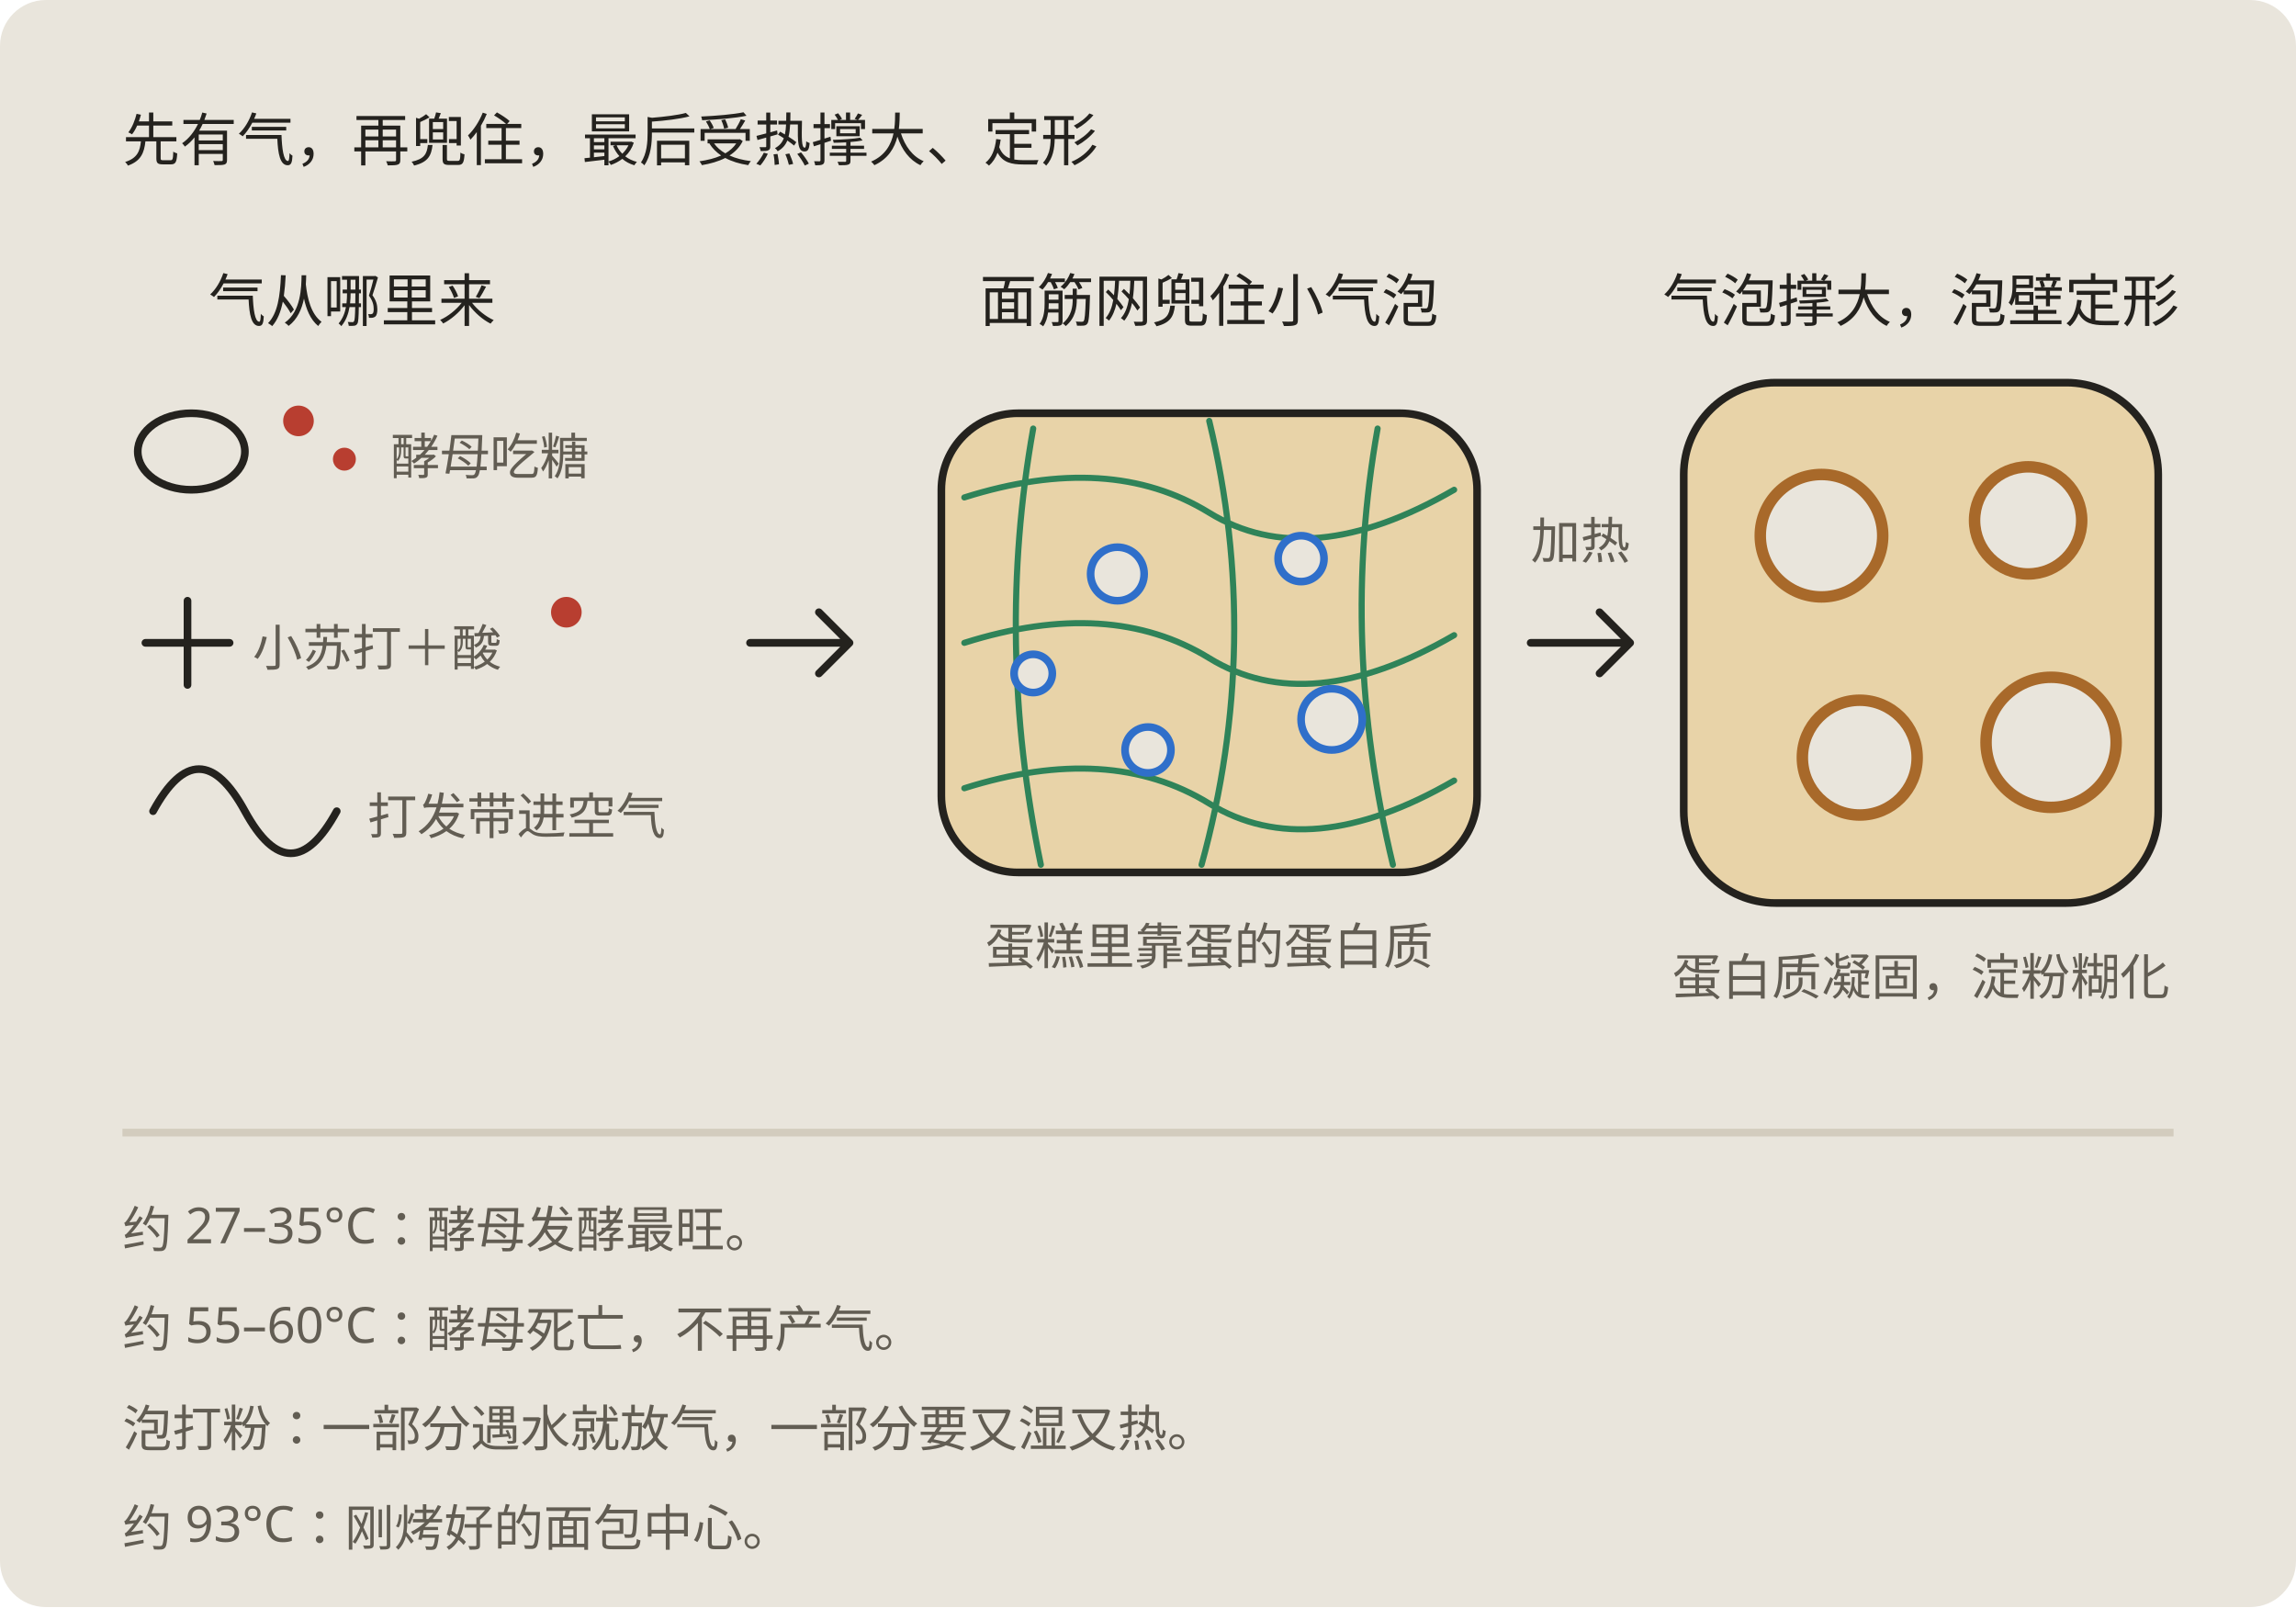
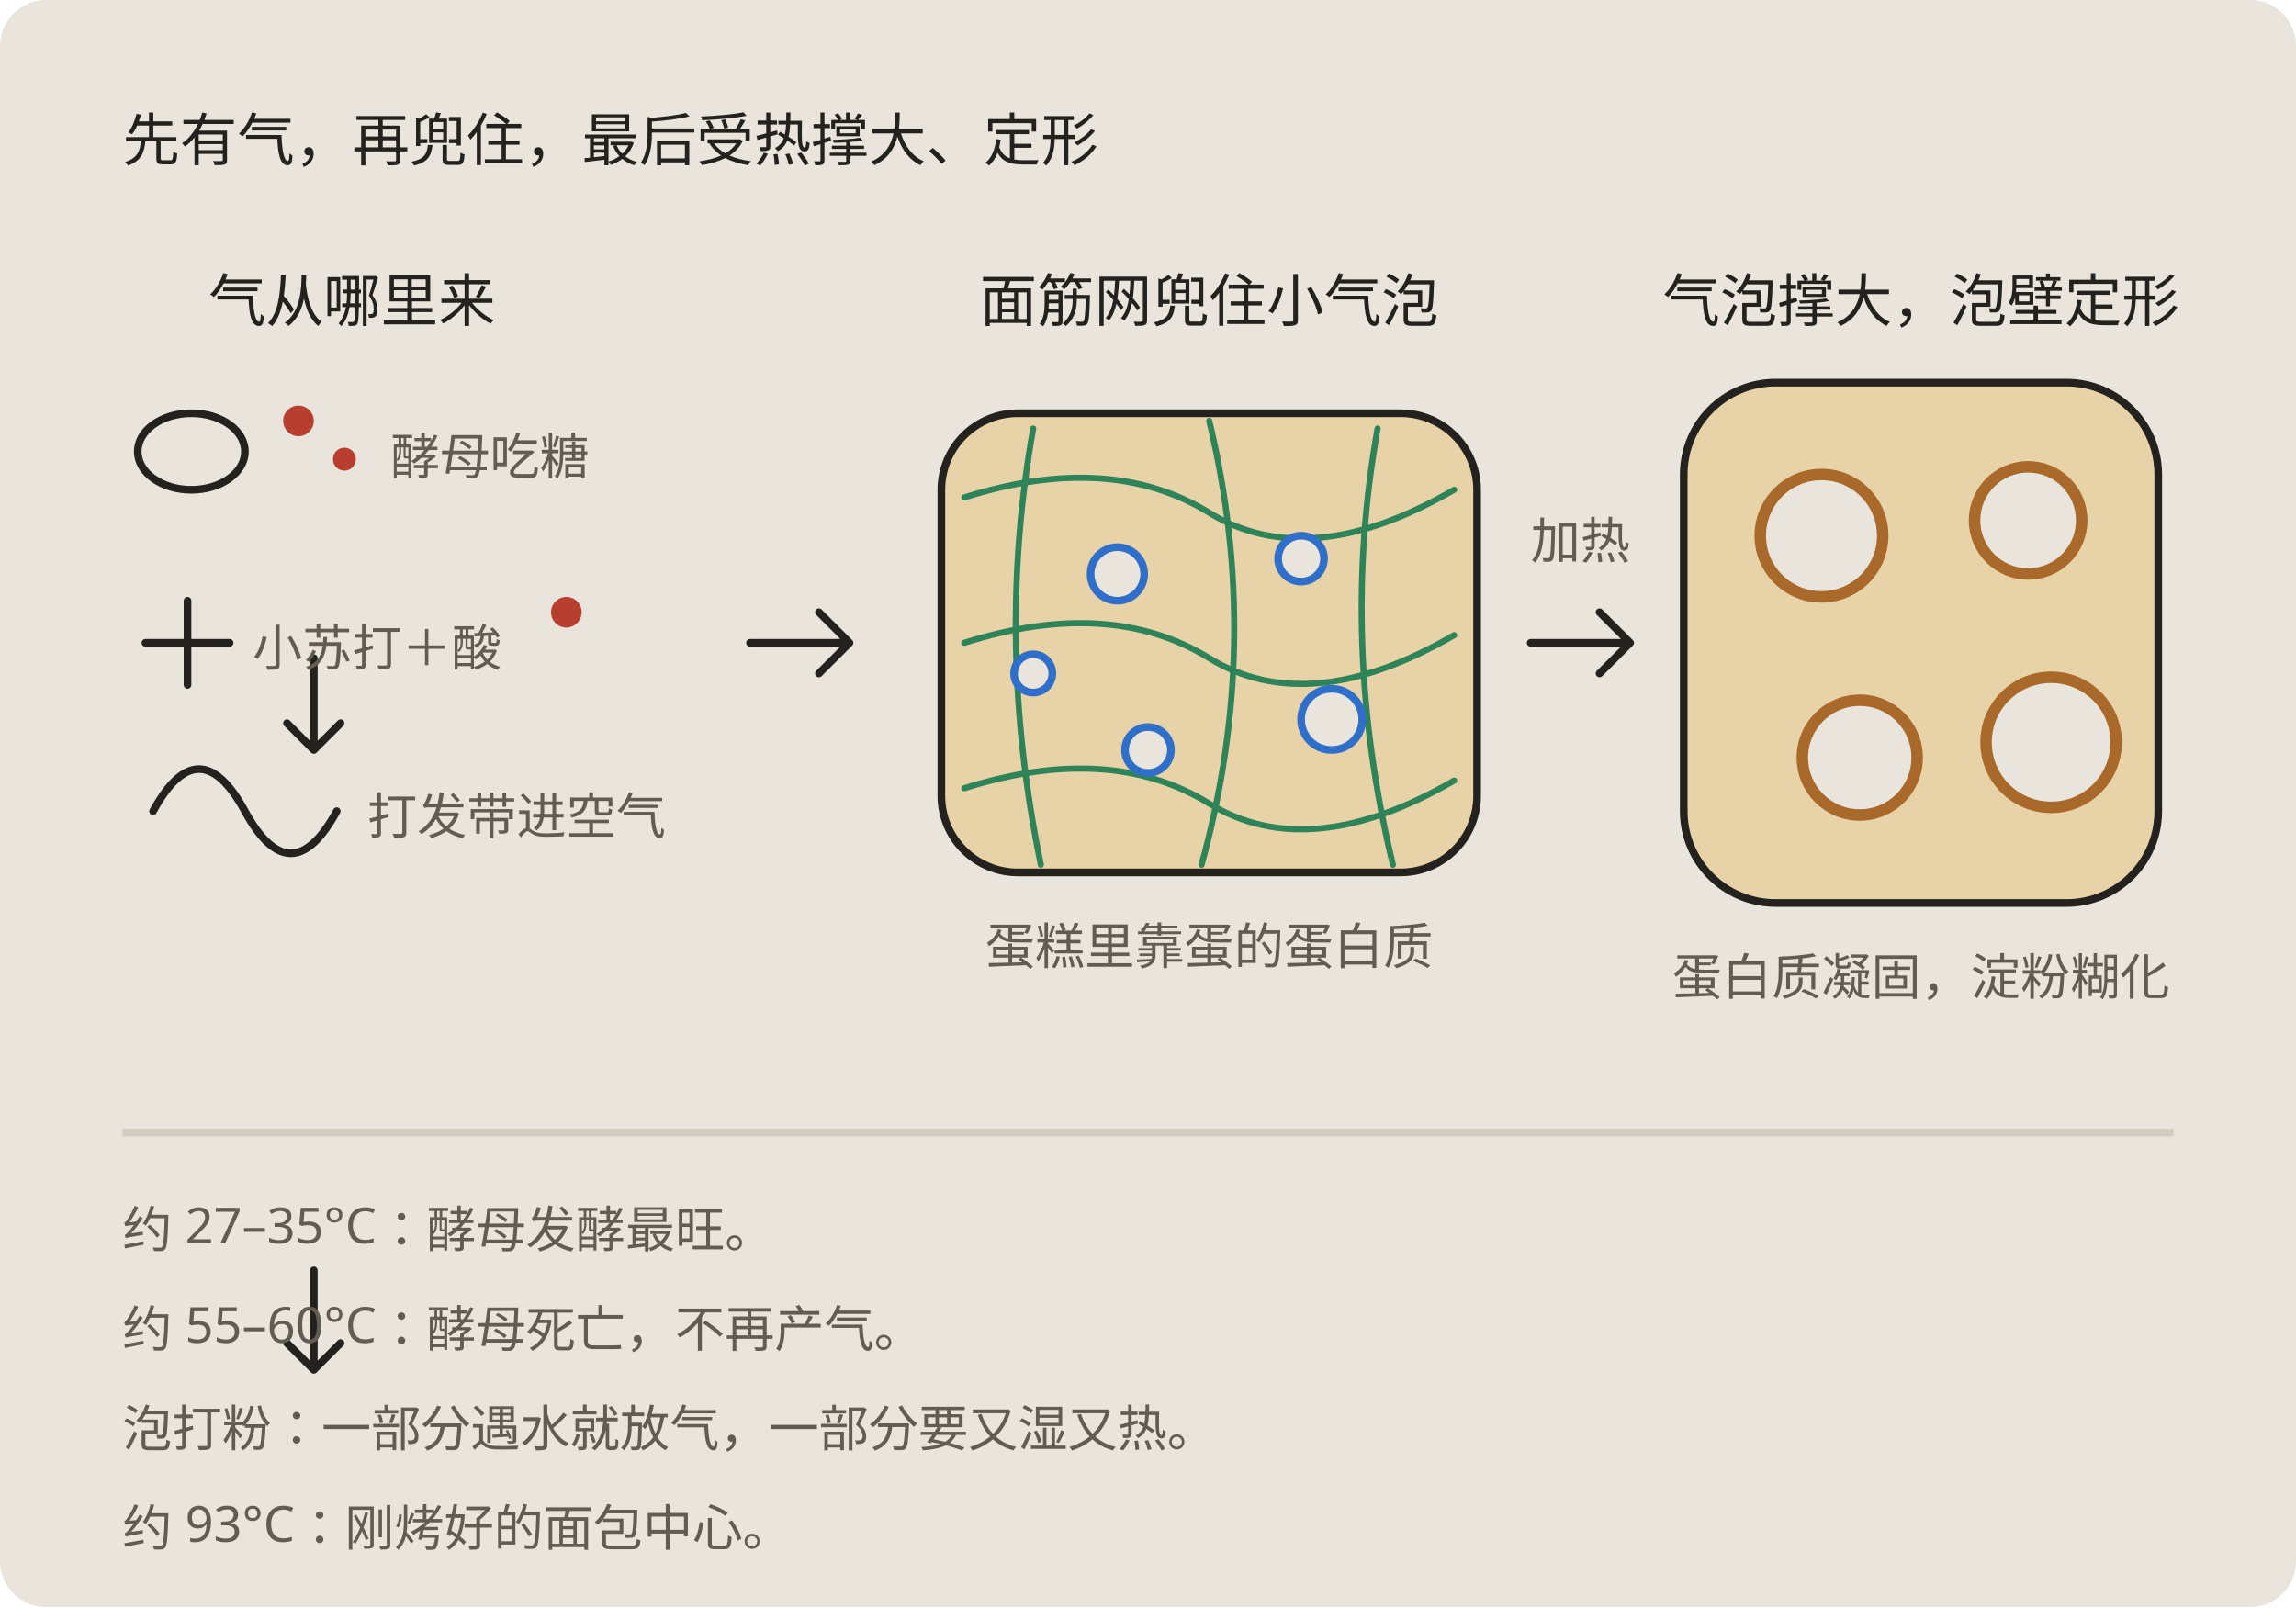
- <svg xmlns="http://www.w3.org/2000/svg" viewBox="0 0 600 420" role="img" aria-labelledby="t d">
+ <svg xmlns="http://www.w3.org/2000/svg" viewBox="0 0 600 420" role="img" aria-labelledby="t d" data-narrow="340 516">
  <style>
    .bg { fill: var(--surface, #e9e5dc); }
    .line { stroke: var(--text, #24221e); stroke-width: 2; fill: none; stroke-linecap: round; stroke-linejoin: round; }
    .dough { fill: #e8d3a8; stroke: var(--text, #24221e); stroke-width: 2; }
    .net { stroke: var(--accent-green, #2f8359); stroke-width: 1.6; fill: none; stroke-linecap: round; }
    .bubble { fill: var(--surface, #e9e5dc); stroke: var(--accent-blue, #2f6fca); stroke-width: 2; }
    .set { fill: var(--surface, #e9e5dc); stroke: #a8692a; stroke-width: 3; }
    .gas { fill: var(--primary, #b83e30); }
    .border { stroke: var(--border, #d3ccbe); stroke-width: 2; fill: none; }
    .label { font: 15px "Source Han Sans SC", "PingFang SC", sans-serif; fill: var(--text, #24221e); }
    .muted { fill: var(--muted, #625d53); font-size: 13px; }
  </style>
  <rect class="bg" width="600" height="420" rx="12" />
-   <text class="label" x="32" y="42">先有气，再兜住，最后受热撑大、定形</text>
-   <text class="label" x="92" y="84" text-anchor="middle">气从哪里来</text>
-   <ellipse class="line" cx="50" cy="118" rx="14" ry="10" />
-   <circle class="gas" cx="78" cy="110" r="4" />
-   <circle class="gas" cx="90" cy="120" r="3" />
-   <text class="label muted" x="102" y="124">酵母吃糖</text>
-   <path class="line" d="M38 168 h22 M49 157 v22" />
-   <text class="label muted" x="66" y="174">小苏打＋酸</text>
-   <circle class="gas" cx="148" cy="160" r="4" />
-   <path class="line" d="M40 212 q12 -22 24 0 q12 22 24 0" />
-   <text class="label muted" x="96" y="218">打发带进空气</text>
-   <path class="line" d="M196 168 H222 M214 160 L222 168 L214 176" />
-   <text class="label" x="316" y="84" text-anchor="middle">面筋网兜住小气泡</text>
-   <rect class="dough" x="246" y="108" width="140" height="120" rx="20" />
-   <path class="net" d="M252 130 Q290 118 316 134 T380 128 M252 168 Q290 156 316 172 T380 166 M252 206 Q290 194 316 210 T380 204 M270 112 Q260 168 272 226 M316 110 Q330 168 314 226 M360 112 Q350 168 364 226" />
-   <circle class="bubble" cx="292" cy="150" r="7" />
-   <circle class="bubble" cx="340" cy="146" r="6" />
-   <circle class="bubble" cx="300" cy="196" r="6" />
-   <circle class="bubble" cx="348" cy="188" r="8" />
-   <circle class="bubble" cx="270" cy="176" r="5" />
-   <text class="label muted" x="316" y="252" text-anchor="middle">蛋糕里靠蛋的蛋白质</text>
-   <path class="line" d="M400 168 H426 M418 160 L426 168 L418 176" />
-   <text class="label muted" x="413" y="146" text-anchor="middle">加热</text>
-   <text class="label" x="502" y="84" text-anchor="middle">气泡撑大，泡壁定形</text>
-   <rect class="dough" x="440" y="100" width="124" height="136" rx="24" />
-   <circle class="set" cx="476" cy="140" r="16" />
-   <circle class="set" cx="530" cy="136" r="14" />
-   <circle class="set" cx="486" cy="198" r="15" />
-   <circle class="set" cx="536" cy="194" r="17" />
-   <text class="label muted" x="502" y="260" text-anchor="middle">蛋白质凝固，淀粉糊化</text>
-   <path class="border" d="M32 296 H568" />
-   <text class="label muted" x="32" y="326">约 27–35°C：酵母发酵最旺。</text>
-   <text class="label muted" x="32" y="352">约 55–60°C：酵母死亡，不再产气。</text>
-   <text class="label muted" x="32" y="378">泡打粉：一部分遇水就放气，一部分要又湿又热。</text>
-   <text class="label muted" x="32" y="404">约 93°C：刚烤好的面包中心。</text>
+   <g class="lead">
+     <text class="label" x="32" y="42">先有气，再兜住，最后受热撑大、定形</text>
+   </g>
+   <g class="narrow-only">
+     <path class="line" d="M82 172 V196 M75 189 L82 196 L89 189 M82 332 V358 M75 351 L82 358 L89 351" />
+   </g>
+   <text class="label narrow-start" x="92" y="84" text-anchor="middle" data-narrow="-76 -58">气从哪里来</text>
+   <g data-narrow="-18 -58">
+     <ellipse class="line" cx="50" cy="118" rx="14" ry="10" />
+     <circle class="gas" cx="78" cy="110" r="4" />
+     <circle class="gas" cx="90" cy="120" r="3" />
+     <text class="label muted" x="102" y="124">酵母吃糖</text>
+     <path class="line" d="M38 168 h22 M49 157 v22" />
+     <text class="label muted" x="66" y="174">小苏打＋酸</text>
+     <circle class="gas" cx="148" cy="160" r="4" />
+     <path class="line" d="M40 212 q12 -22 24 0 q12 22 24 0" />
+     <text class="label muted" x="96" y="218">打发带进空气</text>
+   </g>
+   <path class="line wide-only" d="M196 168 H222 M214 160 L222 168 L214 176" />
+   <text class="label narrow-start" x="316" y="84" text-anchor="middle" data-narrow="-152 140">面筋网兜住小气泡</text>
+   <g data-narrow="-234 96">
+     <rect class="dough" x="246" y="108" width="140" height="120" rx="20" />
+     <path class="net" d="M252 130 Q290 118 316 134 T380 128 M252 168 Q290 156 316 172 T380 166 M252 206 Q290 194 316 210 T380 204 M270 112 Q260 168 272 226 M316 110 Q330 168 314 226 M360 112 Q350 168 364 226" />
+     <circle class="bubble" cx="292" cy="150" r="7" />
+     <circle class="bubble" cx="340" cy="146" r="6" />
+     <circle class="bubble" cx="300" cy="196" r="6" />
+     <circle class="bubble" cx="348" cy="188" r="8" />
+     <circle class="bubble" cx="270" cy="176" r="5" />
+   </g>
+   <text class="label muted narrow-start" x="316" y="252" text-anchor="middle" data-narrow="-152 -4">蛋糕里靠蛋的蛋白质</text>
+   <path class="line wide-only" d="M400 168 H426 M418 160 L426 168 L418 176" />
+   <text class="label muted narrow-start" x="413" y="146" text-anchor="middle" data-narrow="-319 202">加热</text>
+   <text class="label narrow-start" x="502" y="84" text-anchor="middle" data-narrow="-338 302">气泡撑大，泡壁定形</text>
+   <g data-narrow="-420 266">
+     <rect class="dough" x="440" y="100" width="124" height="136" rx="24" />
+     <circle class="set" cx="476" cy="140" r="16" />
+     <circle class="set" cx="530" cy="136" r="14" />
+     <circle class="set" cx="486" cy="198" r="15" />
+     <circle class="set" cx="536" cy="194" r="17" />
+   </g>
+   <text class="label muted narrow-start" x="502" y="260" text-anchor="middle" data-narrow="-338 150">蛋白质凝固，淀粉糊化</text>
+   <path class="border wide-only" d="M32 296 H568" />
+   <g class="notes">
+     <text class="label muted" x="32" y="326">约 27–35°C：酵母发酵最旺。</text>
+     <text class="label muted" x="32" y="352">约 55–60°C：酵母死亡，不再产气。</text>
+     <text class="label muted" x="32" y="378">泡打粉：一部分遇水就放气，一部分要又湿又热。</text>
+     <text class="label muted" x="32" y="404">约 93°C：刚烤好的面包中心。</text>
+   </g>
</svg>
